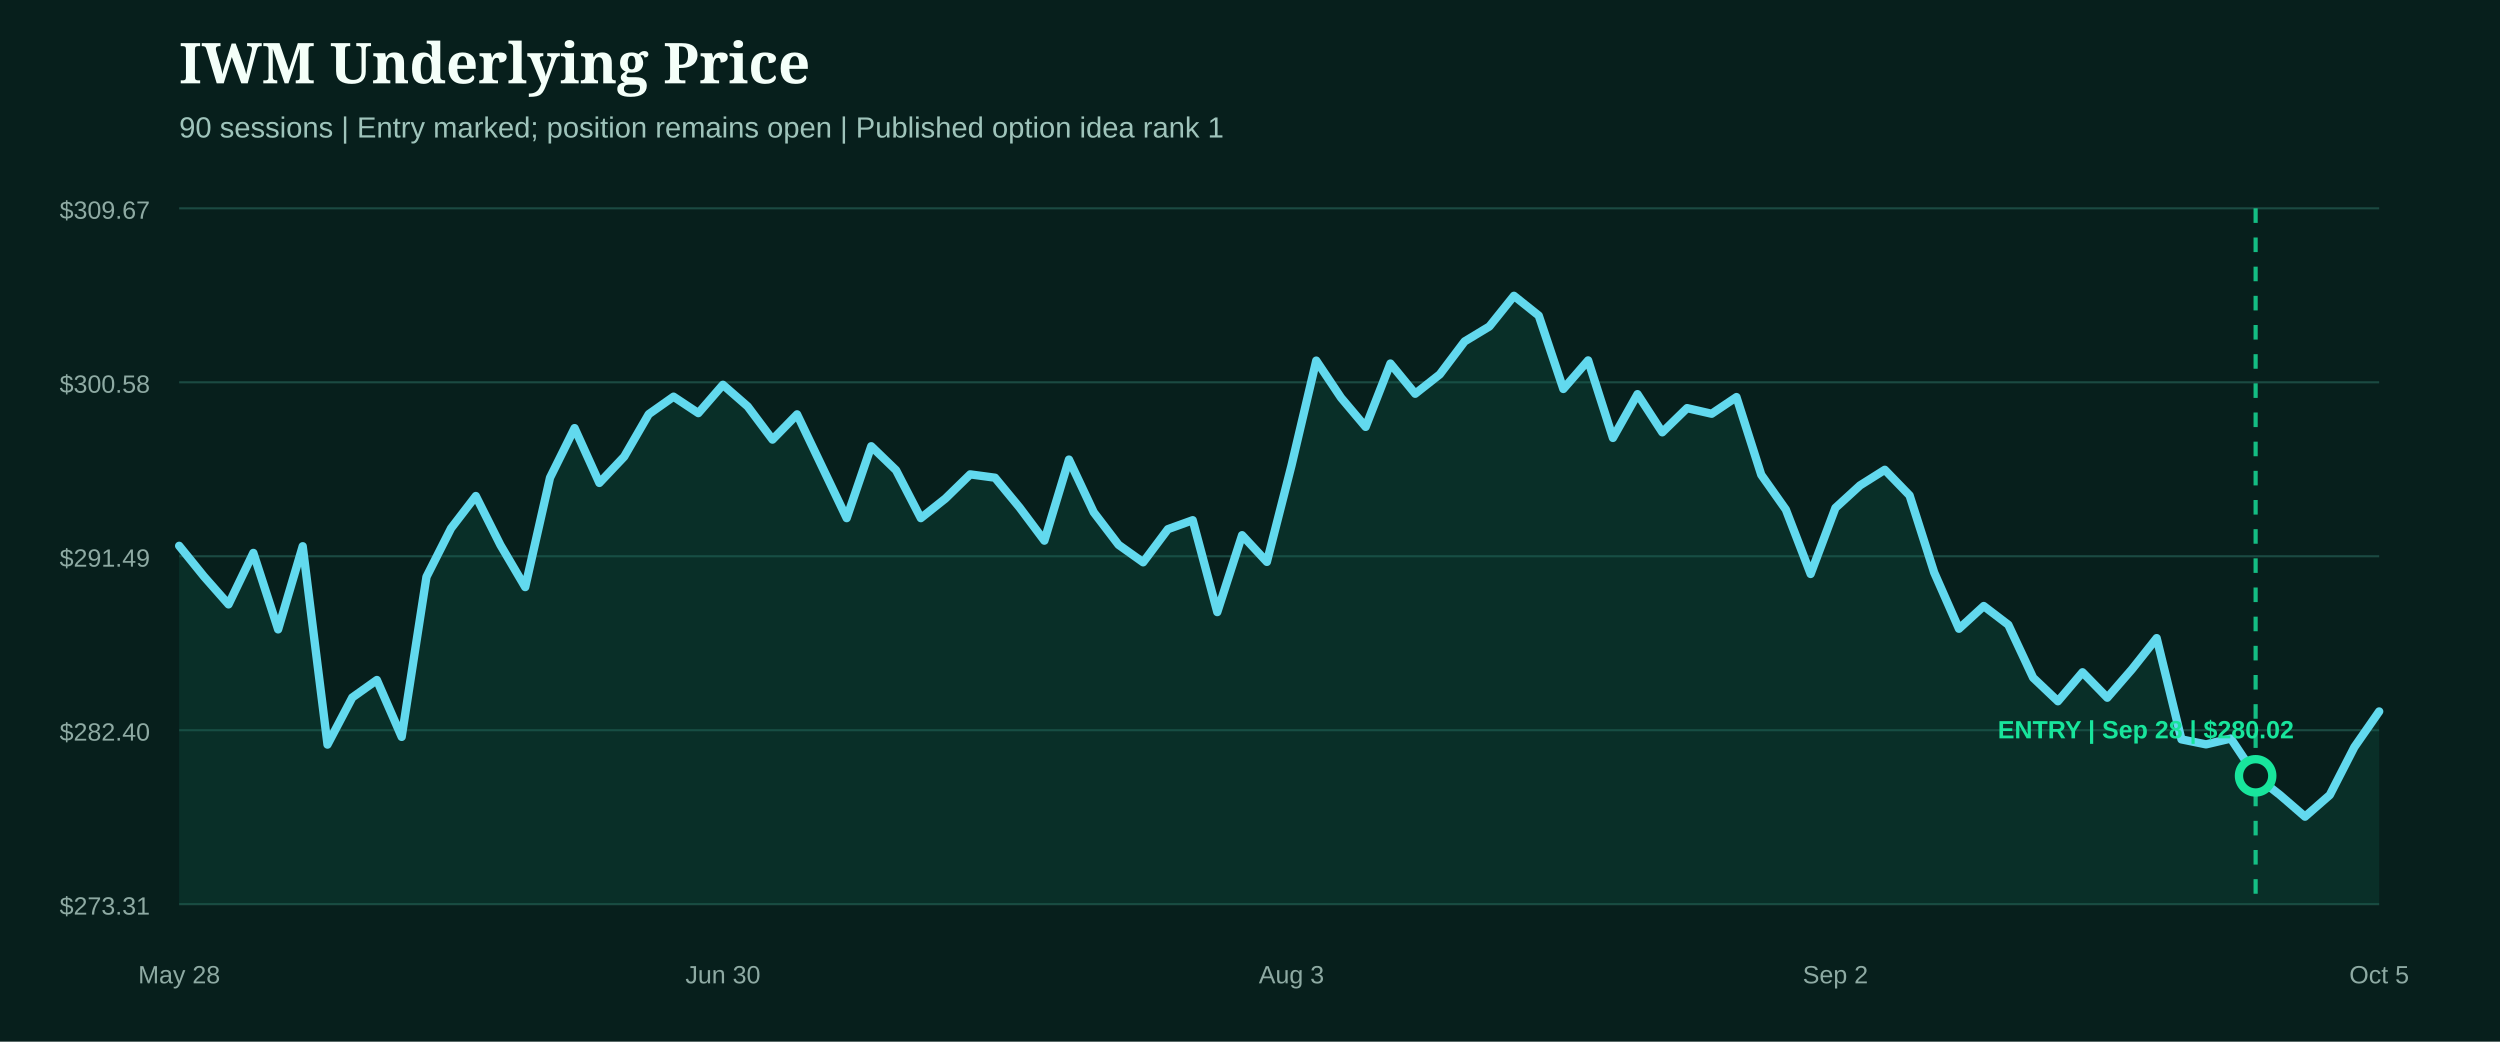
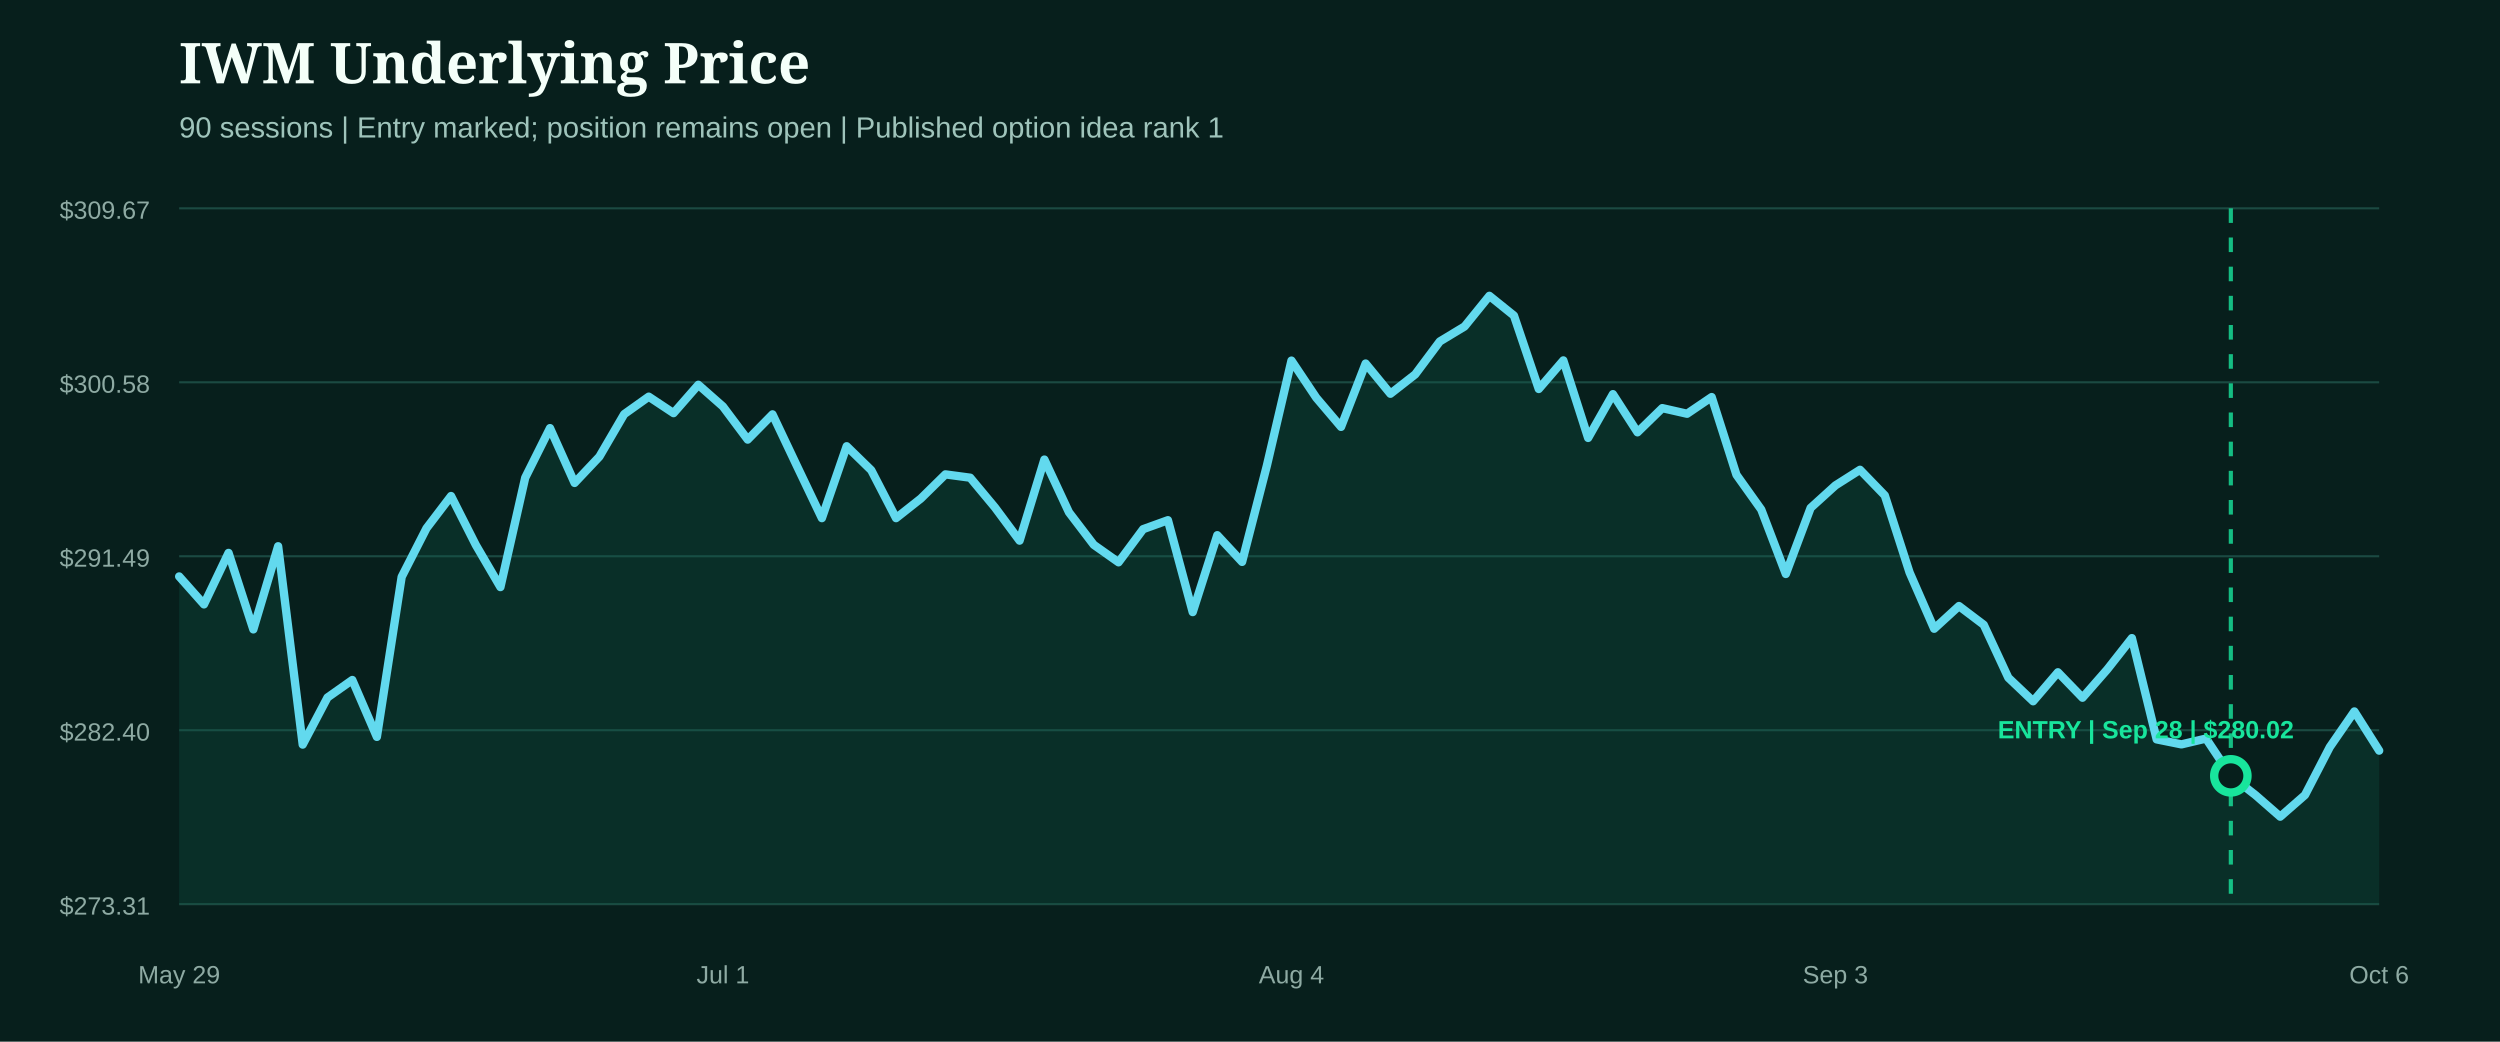
<svg xmlns="http://www.w3.org/2000/svg" width="1200" height="500" viewBox="0 0 1200 500" role="img" aria-label="IWM underlying price from entry">
  <rect width="1200" height="500" fill="#071f1c" />
  <style>.head{fill:#f4fff9;font:800 27px Georgia,serif}.sub{fill:#9fc4bb;font:14px Arial,sans-serif}.axis{fill:#8eaaa3;font:12px Arial,sans-serif}.marker{font:800 12px Arial,sans-serif}</style>
  <text x="86" y="40" class="head">IWM Underlying Price</text>
  <text x="86" y="66" class="sub">90 sessions | Entry marked; position remains open | Published option idea rank 1</text>
  <line x1="86" x2="1142" y1="100.0" y2="100.0" stroke="#1b4a42" stroke-width="1" />
  <text x="72" y="105.0" text-anchor="end" class="axis">$309.67</text>
  <line x1="86" x2="1142" y1="183.5" y2="183.5" stroke="#1b4a42" stroke-width="1" />
  <text x="72" y="188.5" text-anchor="end" class="axis">$300.58</text>
  <line x1="86" x2="1142" y1="267.0" y2="267.0" stroke="#1b4a42" stroke-width="1" />
  <text x="72" y="272.0" text-anchor="end" class="axis">$291.49</text>
  <line x1="86" x2="1142" y1="350.5" y2="350.5" stroke="#1b4a42" stroke-width="1" />
  <text x="72" y="355.5" text-anchor="end" class="axis">$282.40</text>
  <line x1="86" x2="1142" y1="434.0" y2="434.0" stroke="#1b4a42" stroke-width="1" />
  <text x="72" y="439.0" text-anchor="end" class="axis">$273.31</text>
-   <path d="M86.0,262.0 L97.9,276.7 L109.7,290.1 L121.6,265.4 L133.5,302.1 L145.3,262.2 L157.2,357.4 L169.1,334.8 L180.9,326.4 L192.8,353.7 L204.7,276.9 L216.5,253.6 L228.4,238.1 L240.2,261.6 L252.1,281.8 L264.0,229.3 L275.8,205.5 L287.7,231.8 L299.6,219.2 L311.4,198.8 L323.3,190.4 L335.2,198.3 L347.0,184.7 L358.9,195.1 L370.8,211.0 L382.6,198.9 L394.5,223.8 L406.4,248.7 L418.2,214.2 L430.1,225.7 L442.0,248.7 L453.8,239.3 L465.7,227.7 L477.6,229.3 L489.4,243.6 L501.3,259.5 L513.1,220.6 L525.0,245.9 L536.9,261.5 L548.7,269.9 L560.6,254.0 L572.5,249.7 L584.3,293.8 L596.2,256.9 L608.1,269.7 L619.9,223.5 L631.8,173.1 L643.7,190.9 L655.5,204.9 L667.4,174.5 L679.3,189.0 L691.1,179.7 L703.0,163.9 L714.9,156.7 L726.7,142.0 L738.6,151.5 L750.4,186.7 L762.3,173.0 L774.2,210.2 L786.0,189.2 L797.9,207.5 L809.8,195.9 L821.6,198.6 L833.5,190.6 L845.4,227.9 L857.2,244.6 L869.1,275.5 L881.0,243.8 L892.8,233.0 L904.7,225.5 L916.6,237.8 L928.4,274.8 L940.3,301.8 L952.2,290.9 L964.0,299.9 L975.9,325.3 L987.8,336.6 L999.6,322.7 L1011.5,334.9 L1023.3,321.3 L1035.2,306.3 L1047.1,354.9 L1058.9,357.3 L1070.8,354.5 L1082.7,372.4 L1094.5,381.7 L1106.4,392.0 L1118.3,381.6 L1130.1,358.6 L1142.0,341.5 L1142.0,434.0 L86.0,434.0 Z" fill="#0f5949" opacity="0.28" />
-   <path d="M86.0,262.0 L97.9,276.7 L109.7,290.1 L121.6,265.4 L133.5,302.1 L145.3,262.2 L157.2,357.4 L169.1,334.8 L180.9,326.4 L192.8,353.7 L204.7,276.9 L216.5,253.6 L228.4,238.1 L240.2,261.6 L252.1,281.8 L264.0,229.3 L275.8,205.5 L287.7,231.8 L299.6,219.2 L311.4,198.8 L323.3,190.4 L335.2,198.3 L347.0,184.7 L358.9,195.1 L370.8,211.0 L382.6,198.9 L394.5,223.8 L406.4,248.7 L418.2,214.2 L430.1,225.7 L442.0,248.7 L453.8,239.3 L465.7,227.7 L477.6,229.3 L489.4,243.6 L501.3,259.5 L513.1,220.6 L525.0,245.9 L536.9,261.5 L548.7,269.9 L560.6,254.0 L572.5,249.7 L584.3,293.8 L596.2,256.9 L608.1,269.7 L619.9,223.5 L631.8,173.1 L643.7,190.9 L655.5,204.9 L667.4,174.5 L679.3,189.0 L691.1,179.7 L703.0,163.9 L714.9,156.7 L726.7,142.0 L738.6,151.5 L750.4,186.7 L762.3,173.0 L774.2,210.2 L786.0,189.2 L797.9,207.5 L809.8,195.9 L821.6,198.6 L833.5,190.6 L845.4,227.9 L857.2,244.6 L869.1,275.5 L881.0,243.8 L892.8,233.0 L904.7,225.5 L916.6,237.8 L928.4,274.8 L940.3,301.8 L952.2,290.9 L964.0,299.9 L975.9,325.3 L987.8,336.6 L999.6,322.7 L1011.5,334.9 L1023.3,321.3 L1035.2,306.3 L1047.1,354.9 L1058.9,357.3 L1070.8,354.5 L1082.7,372.4 L1094.5,381.7 L1106.4,392.0 L1118.3,381.6 L1130.1,358.6 L1142.0,341.5" fill="none" stroke="#62d9ee" stroke-width="4" stroke-linecap="round" stroke-linejoin="round" />
+   <path d="M86.0,276.7 L97.9,290.1 L109.7,265.4 L121.6,302.1 L133.5,262.2 L145.3,357.4 L157.2,334.8 L169.1,326.4 L180.9,353.7 L192.8,276.9 L204.7,253.6 L216.5,238.1 L228.4,261.6 L240.2,281.8 L252.1,229.3 L264.0,205.5 L275.8,231.8 L287.7,219.2 L299.6,198.8 L311.4,190.4 L323.3,198.3 L335.2,184.7 L347.0,195.1 L358.9,211.0 L370.8,198.9 L382.6,223.8 L394.5,248.7 L406.4,214.2 L418.2,225.7 L430.1,248.7 L442.0,239.3 L453.8,227.7 L465.7,229.3 L477.6,243.6 L489.4,259.5 L501.3,220.6 L513.1,245.9 L525.0,261.5 L536.9,269.9 L548.7,254.0 L560.6,249.7 L572.5,293.8 L584.3,256.9 L596.2,269.7 L608.1,223.5 L619.9,173.1 L631.8,190.9 L643.7,204.9 L655.5,174.5 L667.4,189.0 L679.3,179.7 L691.1,163.9 L703.0,156.7 L714.9,142.0 L726.7,151.5 L738.6,186.7 L750.4,173.0 L762.3,210.2 L774.2,189.2 L786.0,207.5 L797.9,195.9 L809.8,198.6 L821.6,190.6 L833.5,227.9 L845.4,244.6 L857.2,275.5 L869.1,243.8 L881.0,233.0 L892.8,225.5 L904.7,237.8 L916.6,274.8 L928.4,301.8 L940.3,290.9 L952.2,299.9 L964.0,325.3 L975.9,336.6 L987.8,322.7 L999.6,334.9 L1011.5,321.3 L1023.3,306.3 L1035.2,354.9 L1047.1,357.3 L1058.9,354.5 L1070.8,372.4 L1082.7,381.7 L1094.5,392.0 L1106.4,381.6 L1118.3,358.6 L1130.1,341.5 L1142.0,360.3 L1142.0,434.0 L86.0,434.0 Z" fill="#0f5949" opacity="0.28" />
+   <path d="M86.0,276.7 L97.9,290.1 L109.7,265.4 L121.6,302.1 L133.5,262.2 L145.3,357.4 L157.2,334.8 L169.1,326.4 L180.9,353.7 L192.8,276.9 L204.7,253.6 L216.5,238.1 L228.4,261.6 L240.2,281.8 L252.1,229.3 L264.0,205.5 L275.8,231.8 L287.7,219.2 L299.6,198.8 L311.4,190.4 L323.3,198.3 L335.2,184.7 L347.0,195.1 L358.9,211.0 L370.8,198.9 L382.6,223.8 L394.5,248.7 L406.4,214.2 L418.2,225.7 L430.1,248.7 L442.0,239.3 L453.8,227.7 L465.7,229.3 L477.6,243.6 L489.4,259.5 L501.3,220.6 L513.1,245.9 L525.0,261.5 L536.9,269.9 L548.7,254.0 L560.6,249.7 L572.5,293.8 L584.3,256.9 L596.2,269.7 L608.1,223.5 L619.9,173.1 L631.8,190.9 L643.7,204.9 L655.5,174.5 L667.4,189.0 L679.3,179.7 L691.1,163.9 L703.0,156.7 L714.9,142.0 L726.7,151.5 L738.6,186.7 L750.4,173.0 L762.3,210.2 L774.2,189.2 L786.0,207.5 L797.9,195.9 L809.8,198.6 L821.6,190.6 L833.5,227.9 L845.4,244.6 L857.2,275.5 L869.1,243.8 L881.0,233.0 L892.8,225.5 L904.7,237.8 L916.6,274.8 L928.4,301.8 L940.3,290.9 L952.2,299.9 L964.0,325.3 L975.9,336.6 L987.8,322.7 L999.6,334.9 L1011.5,321.3 L1023.3,306.3 L1035.2,354.9 L1047.1,357.3 L1058.9,354.5 L1070.8,372.4 L1082.7,381.7 L1094.5,392.0 L1106.4,381.6 L1118.3,358.6 L1130.1,341.5 L1142.0,360.3" fill="none" stroke="#62d9ee" stroke-width="4" stroke-linecap="round" stroke-linejoin="round" />
  <g>
-     <line x1="1082.7" x2="1082.7" y1="100" y2="434" stroke="#18e59c" stroke-width="2" stroke-dasharray="7 7" opacity="0.8" />
-     <circle cx="1082.7" cy="372.4" r="8" fill="#071f1c" stroke="#18e59c" stroke-width="4" />
+     <line x1="1070.8" x2="1070.8" y1="100" y2="434" stroke="#18e59c" stroke-width="2" stroke-dasharray="7 7" opacity="0.8" />
+     <circle cx="1070.8" cy="372.4" r="8" fill="#071f1c" stroke="#18e59c" stroke-width="4" />
    <text x="1030.0" y="354.4" text-anchor="middle" class="marker" fill="#18e59c">ENTRY | Sep 28 | $280.02</text>
  </g>
-   <text x="86.0" y="472" text-anchor="middle" class="axis">May 28</text>
-   <text x="347.0" y="472" text-anchor="middle" class="axis">Jun 30</text>
-   <text x="619.9" y="472" text-anchor="middle" class="axis">Aug 3</text>
-   <text x="881.0" y="472" text-anchor="middle" class="axis">Sep 2</text>
-   <text x="1142.0" y="472" text-anchor="middle" class="axis">Oct 5</text>
+   <text x="86.0" y="472" text-anchor="middle" class="axis">May 29</text>
+   <text x="347.0" y="472" text-anchor="middle" class="axis">Jul 1</text>
+   <text x="619.9" y="472" text-anchor="middle" class="axis">Aug 4</text>
+   <text x="881.0" y="472" text-anchor="middle" class="axis">Sep 3</text>
+   <text x="1142.0" y="472" text-anchor="middle" class="axis">Oct 6</text>
</svg>
